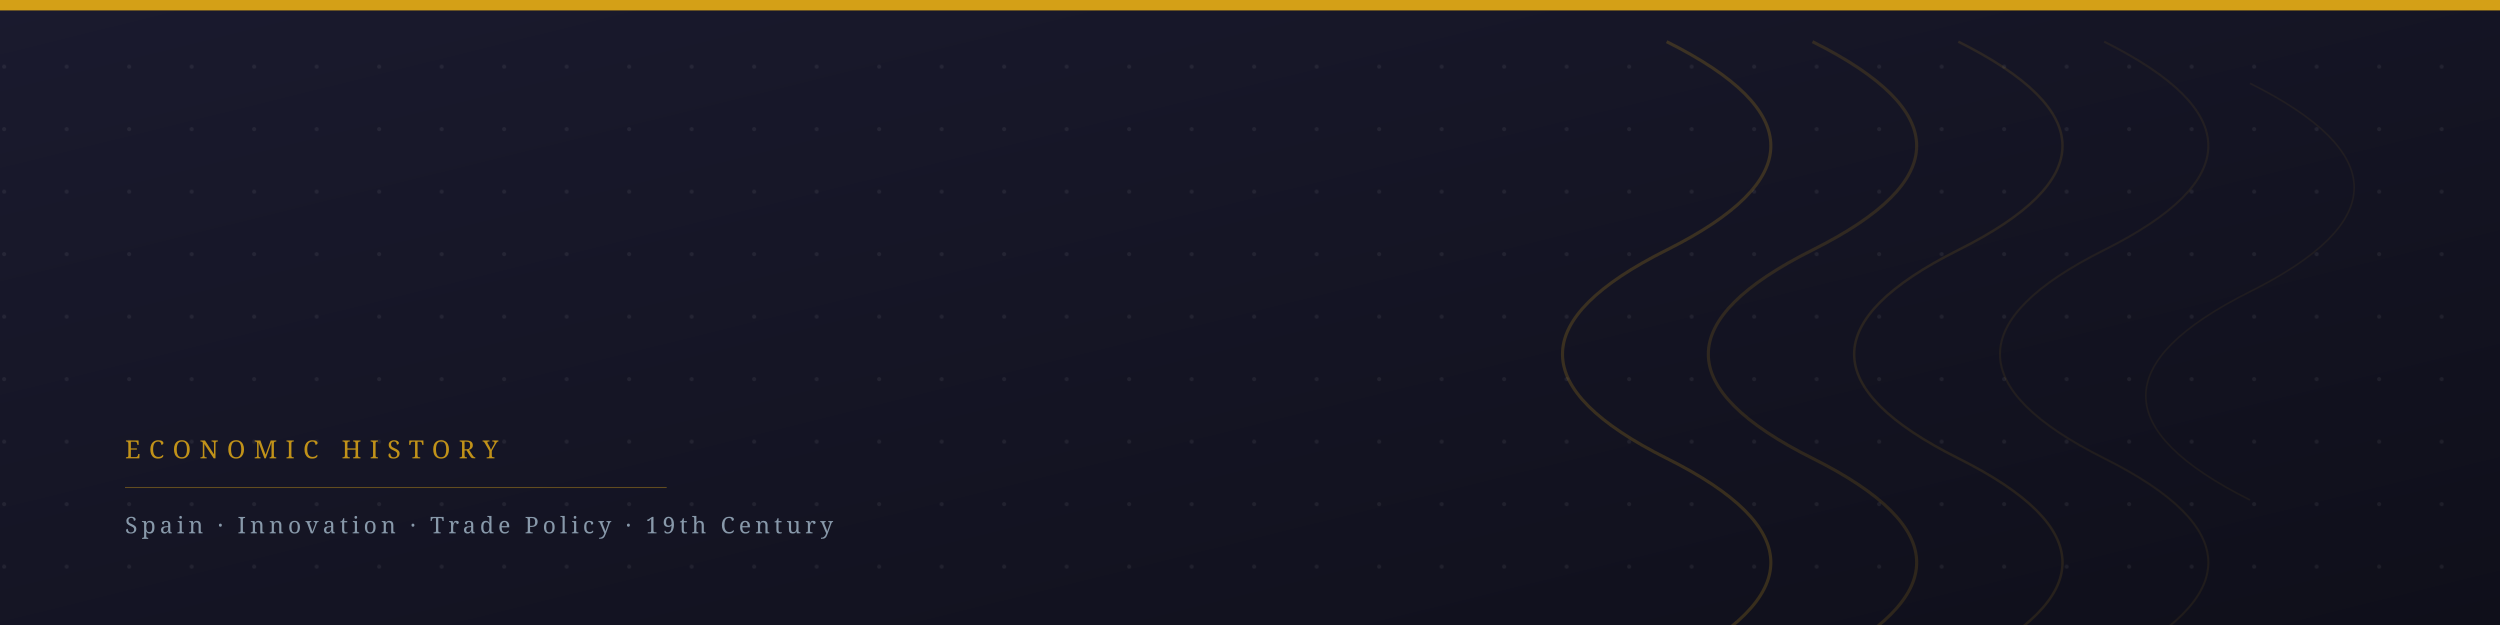
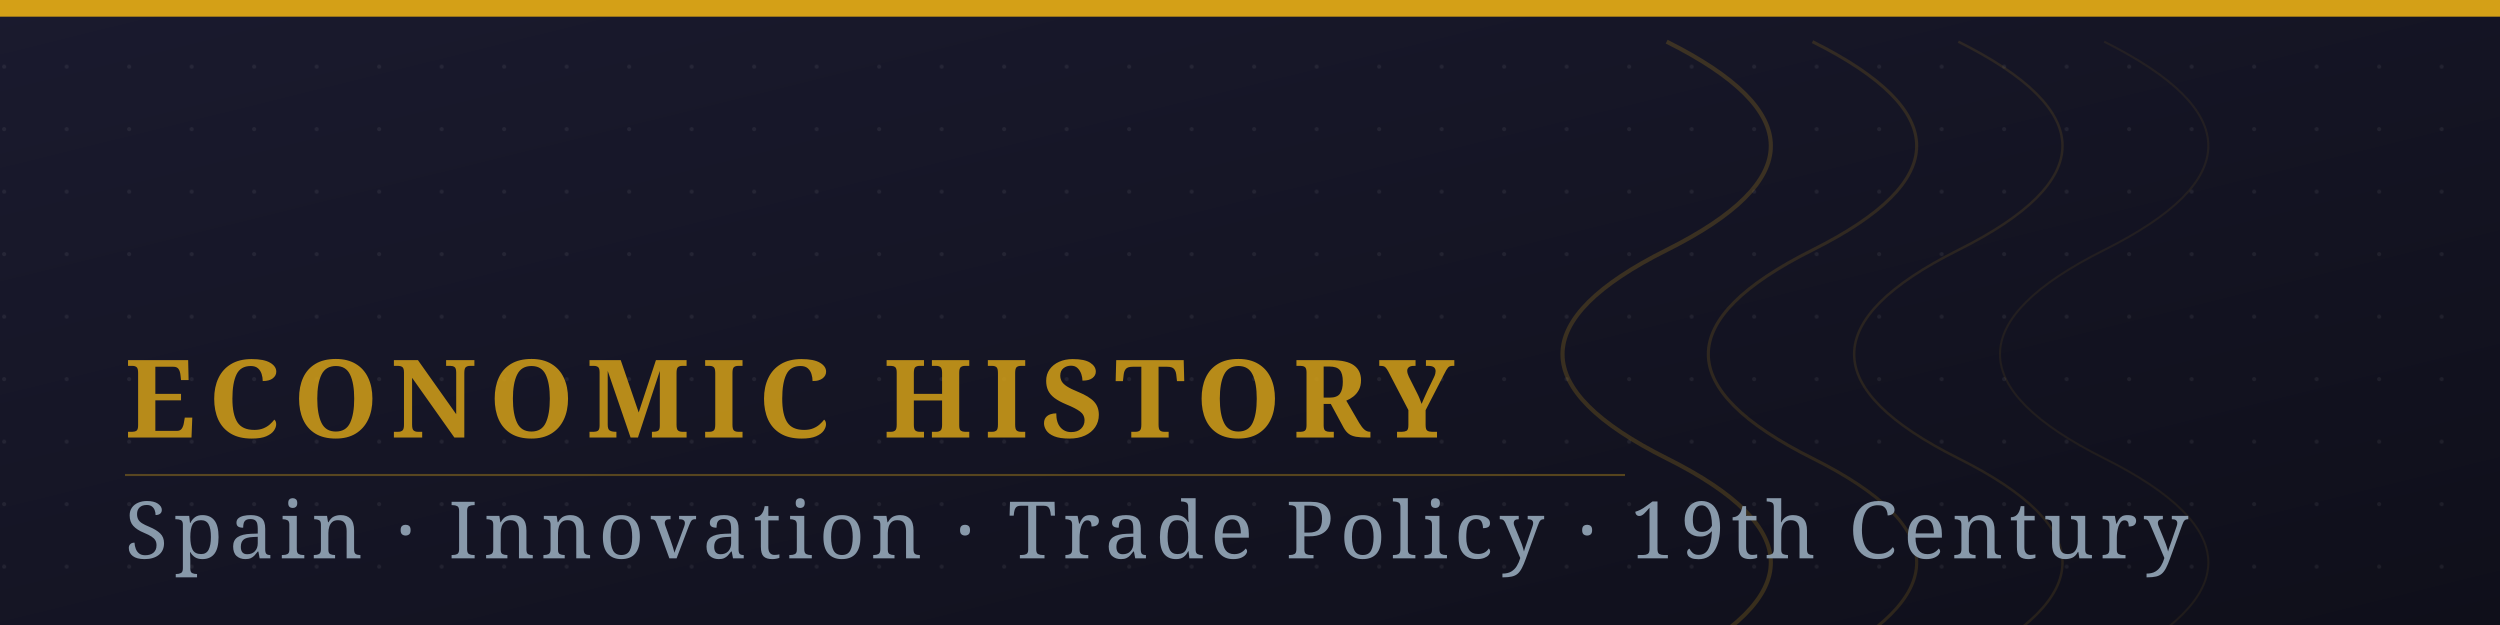
- <svg xmlns="http://www.w3.org/2000/svg" viewBox="0 0 1200 300" width="1200" height="300">
+ <svg xmlns="http://www.w3.org/2000/svg" viewBox="0 0 1200 300" preserveAspectRatio="xMidYMid meet">
  <defs>
-     <linearGradient id="bg" x1="0%" y1="0%" x2="100%" y2="100%">
+     <linearGradient id="bg-it" x1="0%" y1="0%" x2="100%" y2="100%">
      <stop offset="0%" style="stop-color:#1a1a2e;stop-opacity:1" />
      <stop offset="100%" style="stop-color:#0f0f1a;stop-opacity:1" />
    </linearGradient>
-     <pattern id="dots" x="0" y="0" width="30" height="30" patternUnits="userSpaceOnUse">
+     <pattern id="dots-it" x="0" y="0" width="30" height="30" patternUnits="userSpaceOnUse">
      <circle cx="2" cy="2" r="1" fill="#ffffff" opacity="0.06" />
    </pattern>
  </defs>
-   <rect width="1200" height="300" fill="url(#bg)" />
-   <rect width="1200" height="300" fill="url(#dots)" />
-   <rect x="0" y="0" width="1200" height="5" fill="#d4a017" />
-   <path d="M 800 20 Q 900 70 800 120 Q 700 170 800 220 Q 900 270 800 320" fill="none" stroke="#d4a017" stroke-width="1.5" opacity="0.2" />
+   <rect width="1200" height="300" fill="url(#bg-it)" />
+   <rect width="1200" height="300" fill="url(#dots-it)" />
+   <rect x="0" y="0" width="1200" height="8" fill="#d4a017" />
+   <path d="M 800 20 Q 900 70 800 120 Q 700 170 800 220 Q 900 270 800 320" fill="none" stroke="#d4a017" stroke-width="2" opacity="0.2" />
  <path d="M 870 20 Q 970 70 870 120 Q 770 170 870 220 Q 970 270 870 320" fill="none" stroke="#d4a017" stroke-width="1.5" opacity="0.15" />
  <path d="M 940 20 Q 1040 70 940 120 Q 840 170 940 220 Q 1040 270 940 320" fill="none" stroke="#d4a017" stroke-width="1.2" opacity="0.12" />
  <path d="M 1010 20 Q 1110 70 1010 120 Q 910 170 1010 220 Q 1110 270 1010 320" fill="none" stroke="#d4a017" stroke-width="1" opacity="0.08" />
-   <path d="M 1080 40 Q 1180 90 1080 140 Q 980 190 1080 240" fill="none" stroke="#d4a017" stroke-width="0.8" opacity="0.07" />
-   <text x="60" y="220" font-family="Georgia, serif" font-size="12" fill="#d4a017" letter-spacing="4" opacity="0.9">ECONOMIC HISTORY</text>
-   <line x1="60" y1="234" x2="320" y2="234" stroke="#d4a017" stroke-width="0.5" opacity="0.4" />
-   <text x="60" y="256" font-family="Georgia, serif" font-size="11" fill="#8899aa" letter-spacing="2">Spain · Innovation · Trade Policy · 19th Century</text>
+   <text x="60" y="210" font-family="Georgia, serif" font-size="52" font-weight="bold" fill="#d4a017" letter-spacing="6" opacity="0.85">ECONOMIC HISTORY</text>
+   <line x1="60" y1="228" x2="780" y2="228" stroke="#d4a017" stroke-width="1" opacity="0.35" />
+   <text x="60" y="268" font-family="Georgia, serif" font-size="38" fill="#8899aa" letter-spacing="3">Spain · Innovation · Trade Policy · 19th Century</text>
</svg>
